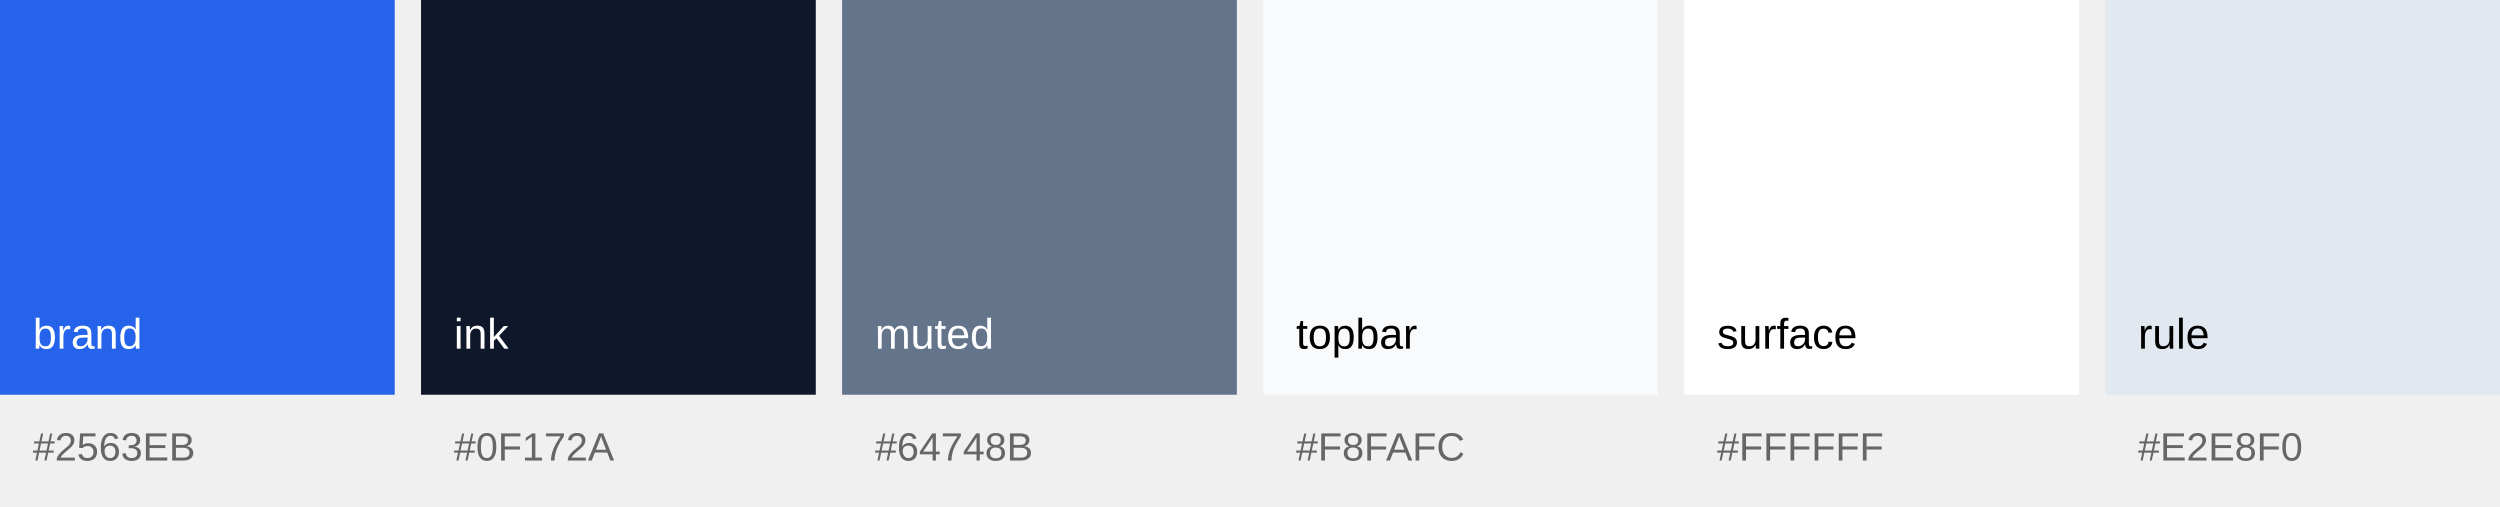
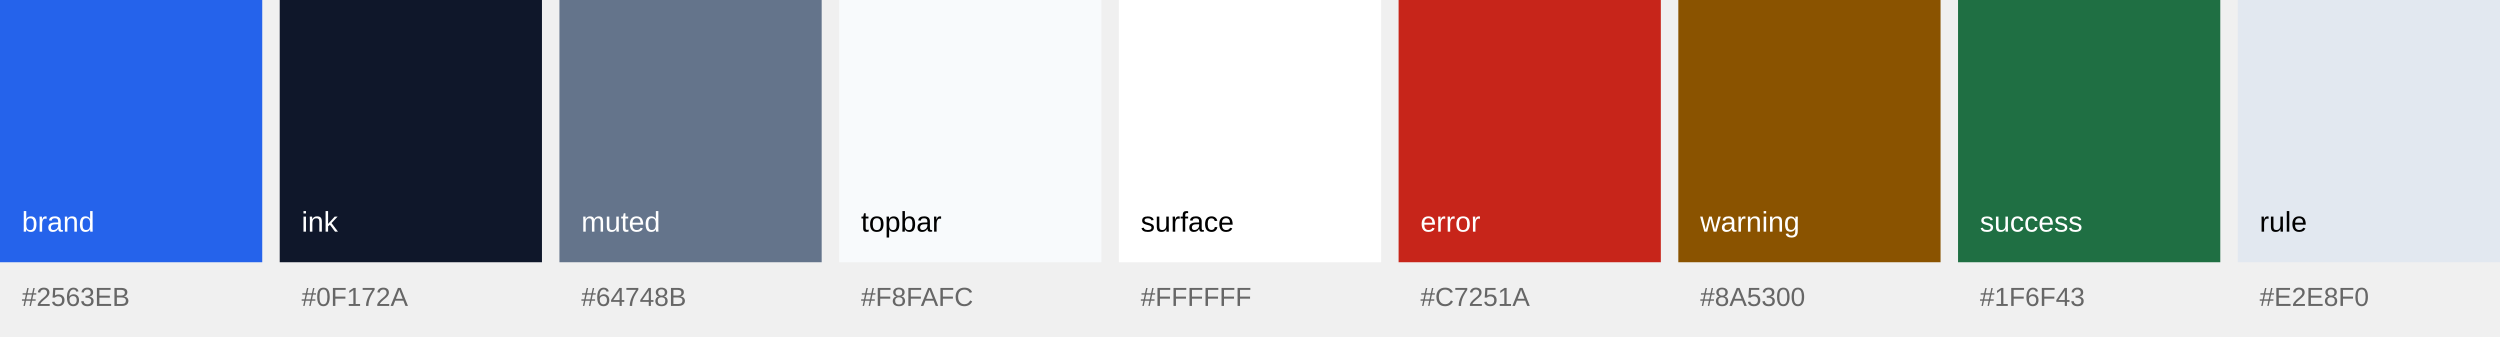
- <svg xmlns="http://www.w3.org/2000/svg" viewBox="0 0 760 154" width="760" height="154">
+ <svg xmlns="http://www.w3.org/2000/svg" viewBox="0 0 1144 154" width="1144" height="154">
  <rect x="0" y="0" width="120" height="120" fill="#2563EB" />
  <text x="10" y="106" font-family="Arial, Helvetica, sans-serif" font-size="13" fill="#FFFFFF">brand</text>
  <text x="10" y="140" font-family="Arial, Helvetica, sans-serif" font-size="12" fill="#666666">#2563EB</text>
  <rect x="128" y="0" width="120" height="120" fill="#0F172A" />
  <text x="138" y="106" font-family="Arial, Helvetica, sans-serif" font-size="13" fill="#FFFFFF">ink</text>
  <text x="138" y="140" font-family="Arial, Helvetica, sans-serif" font-size="12" fill="#666666">#0F172A</text>
  <rect x="256" y="0" width="120" height="120" fill="#64748B" />
  <text x="266" y="106" font-family="Arial, Helvetica, sans-serif" font-size="13" fill="#FFFFFF">muted</text>
  <text x="266" y="140" font-family="Arial, Helvetica, sans-serif" font-size="12" fill="#666666">#64748B</text>
  <rect x="384" y="0" width="120" height="120" fill="#F8FAFC" />
  <text x="394" y="106" font-family="Arial, Helvetica, sans-serif" font-size="13" fill="#000000">topbar</text>
  <text x="394" y="140" font-family="Arial, Helvetica, sans-serif" font-size="12" fill="#666666">#F8FAFC</text>
  <rect x="512" y="0" width="120" height="120" fill="#FFFFFF" />
  <text x="522" y="106" font-family="Arial, Helvetica, sans-serif" font-size="13" fill="#000000">surface</text>
  <text x="522" y="140" font-family="Arial, Helvetica, sans-serif" font-size="12" fill="#666666">#FFFFFF</text>
-   <rect x="640" y="0" width="120" height="120" fill="#E2E8F0" />
-   <text x="650" y="106" font-family="Arial, Helvetica, sans-serif" font-size="13" fill="#000000">rule</text>
-   <text x="650" y="140" font-family="Arial, Helvetica, sans-serif" font-size="12" fill="#666666">#E2E8F0</text>
+   <rect x="640" y="0" width="120" height="120" fill="#C7251A" />
+   <text x="650" y="106" font-family="Arial, Helvetica, sans-serif" font-size="13" fill="#FFFFFF">error</text>
+   <text x="650" y="140" font-family="Arial, Helvetica, sans-serif" font-size="12" fill="#666666">#C7251A</text>
+   <rect x="768" y="0" width="120" height="120" fill="#8A5300" />
+   <text x="778" y="106" font-family="Arial, Helvetica, sans-serif" font-size="13" fill="#FFFFFF">warning</text>
+   <text x="778" y="140" font-family="Arial, Helvetica, sans-serif" font-size="12" fill="#666666">#8A5300</text>
+   <rect x="896" y="0" width="120" height="120" fill="#1F6F43" />
+   <text x="906" y="106" font-family="Arial, Helvetica, sans-serif" font-size="13" fill="#FFFFFF">success</text>
+   <text x="906" y="140" font-family="Arial, Helvetica, sans-serif" font-size="12" fill="#666666">#1F6F43</text>
+   <rect x="1024" y="0" width="120" height="120" fill="#E2E8F0" />
+   <text x="1034" y="106" font-family="Arial, Helvetica, sans-serif" font-size="13" fill="#000000">rule</text>
+   <text x="1034" y="140" font-family="Arial, Helvetica, sans-serif" font-size="12" fill="#666666">#E2E8F0</text>
</svg>
